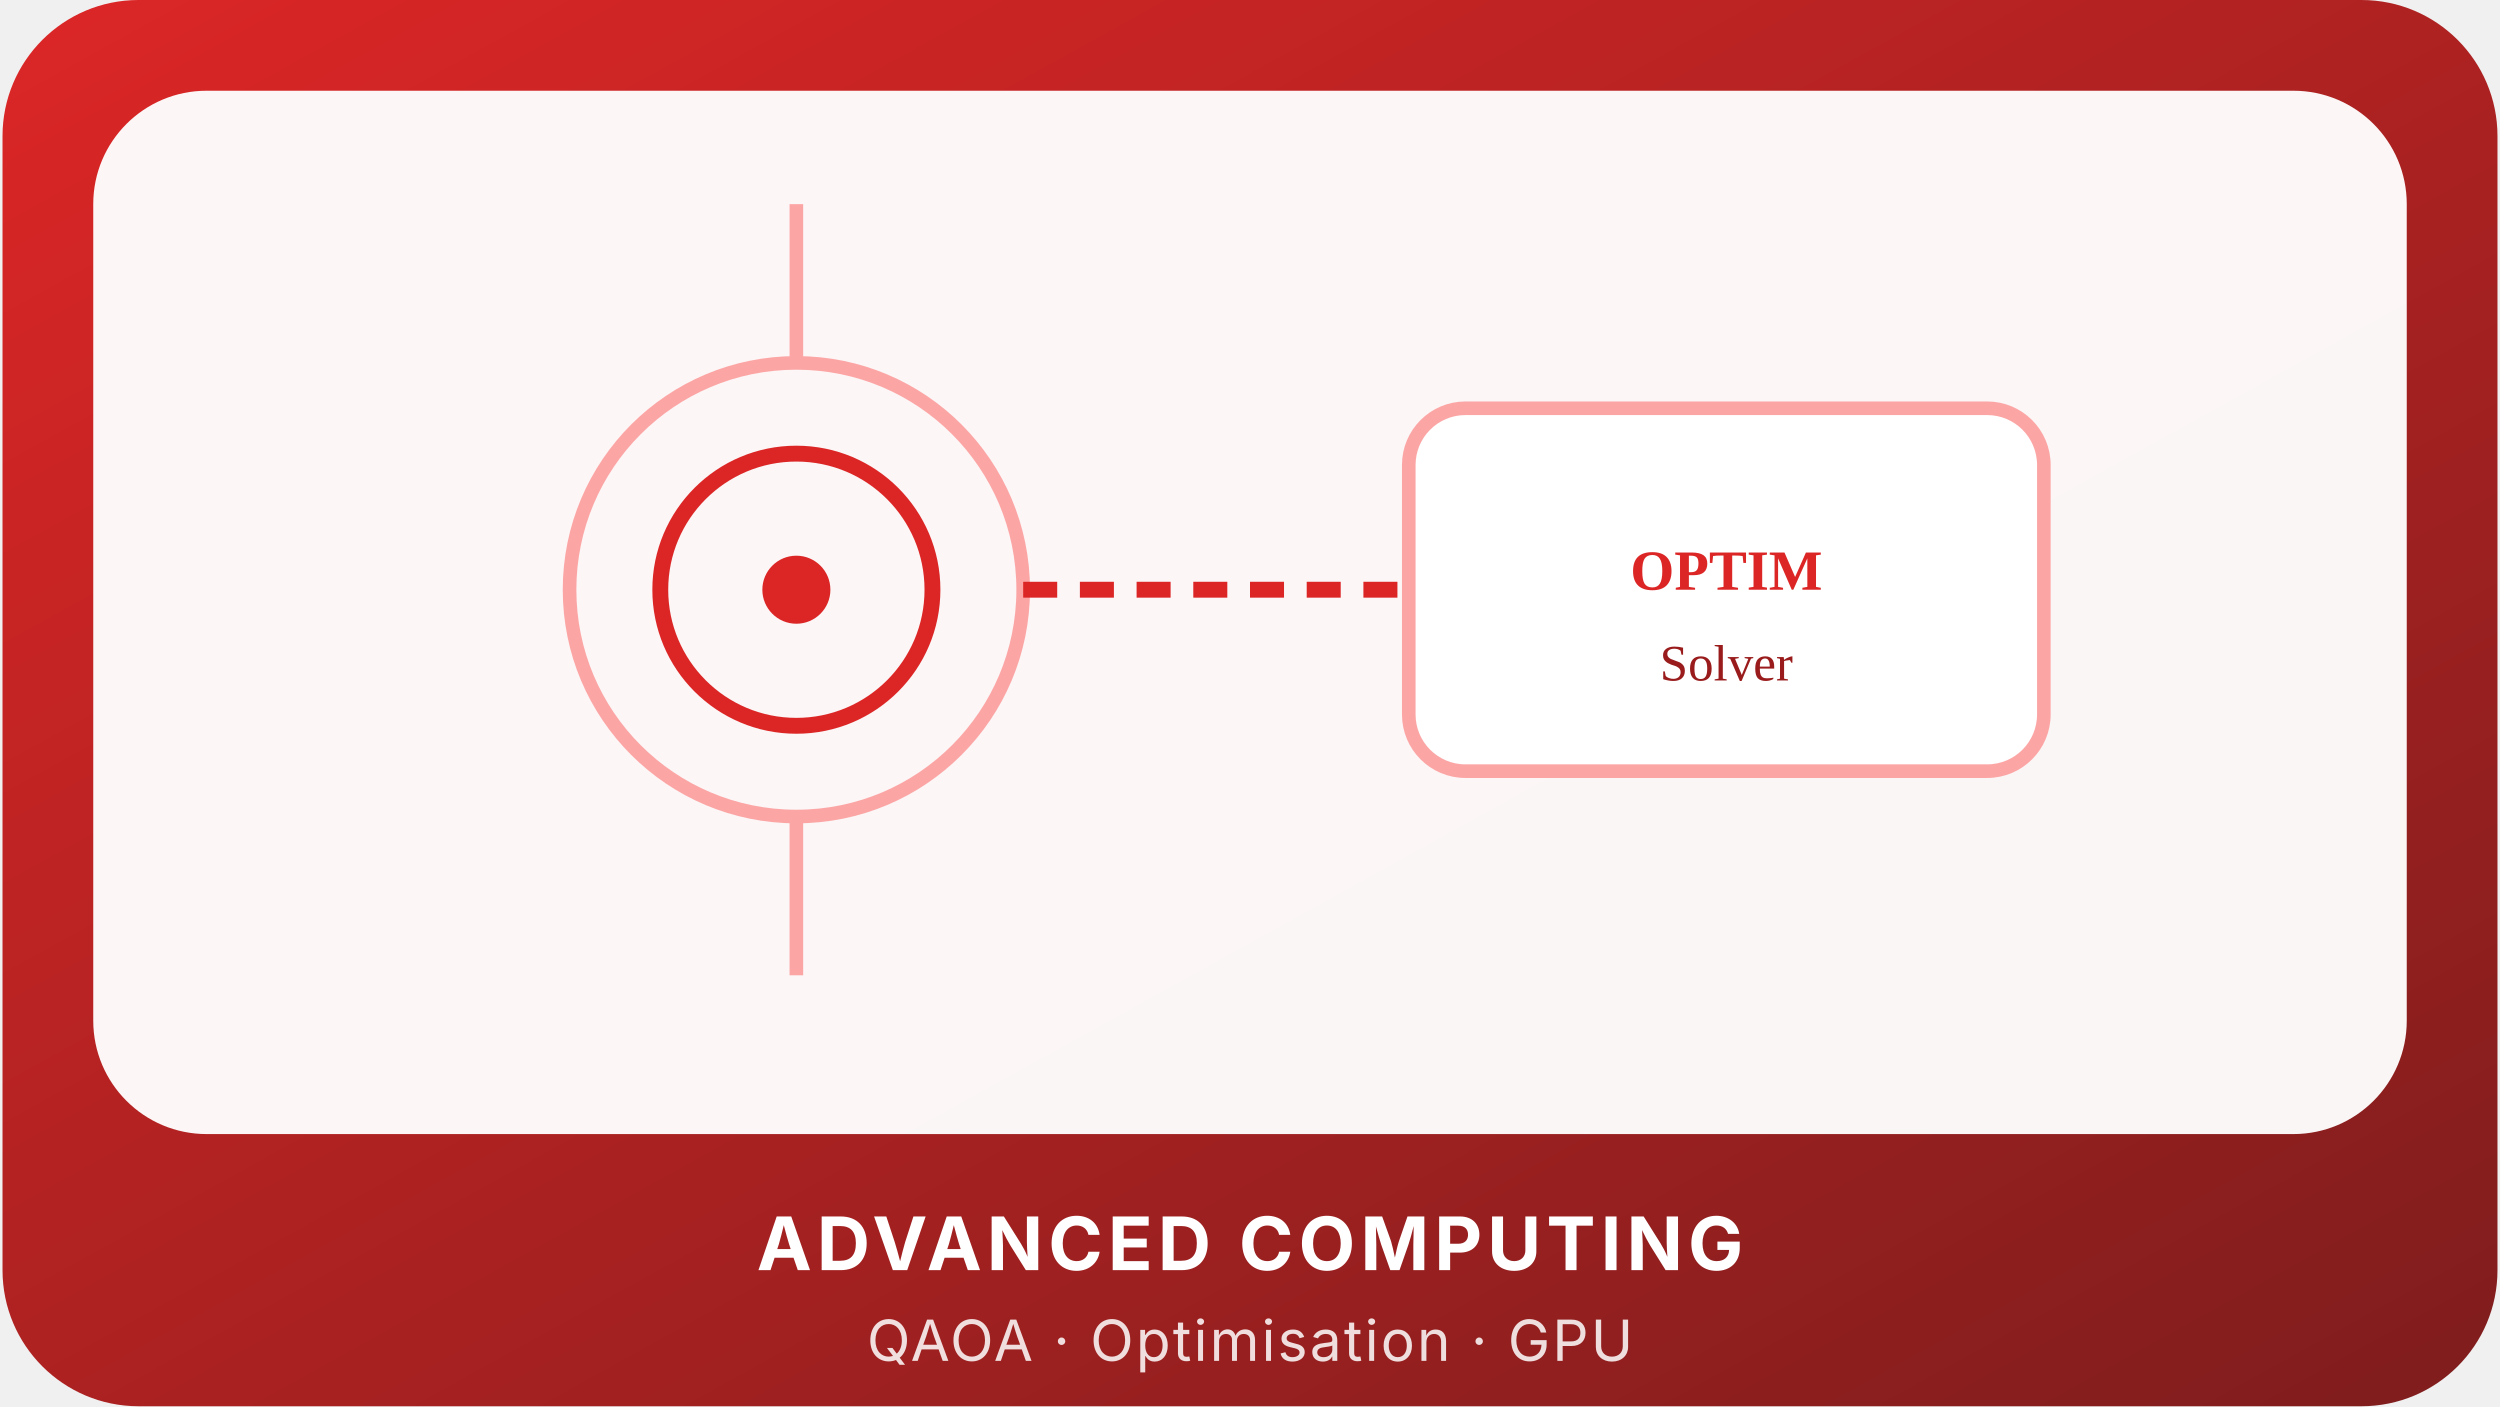
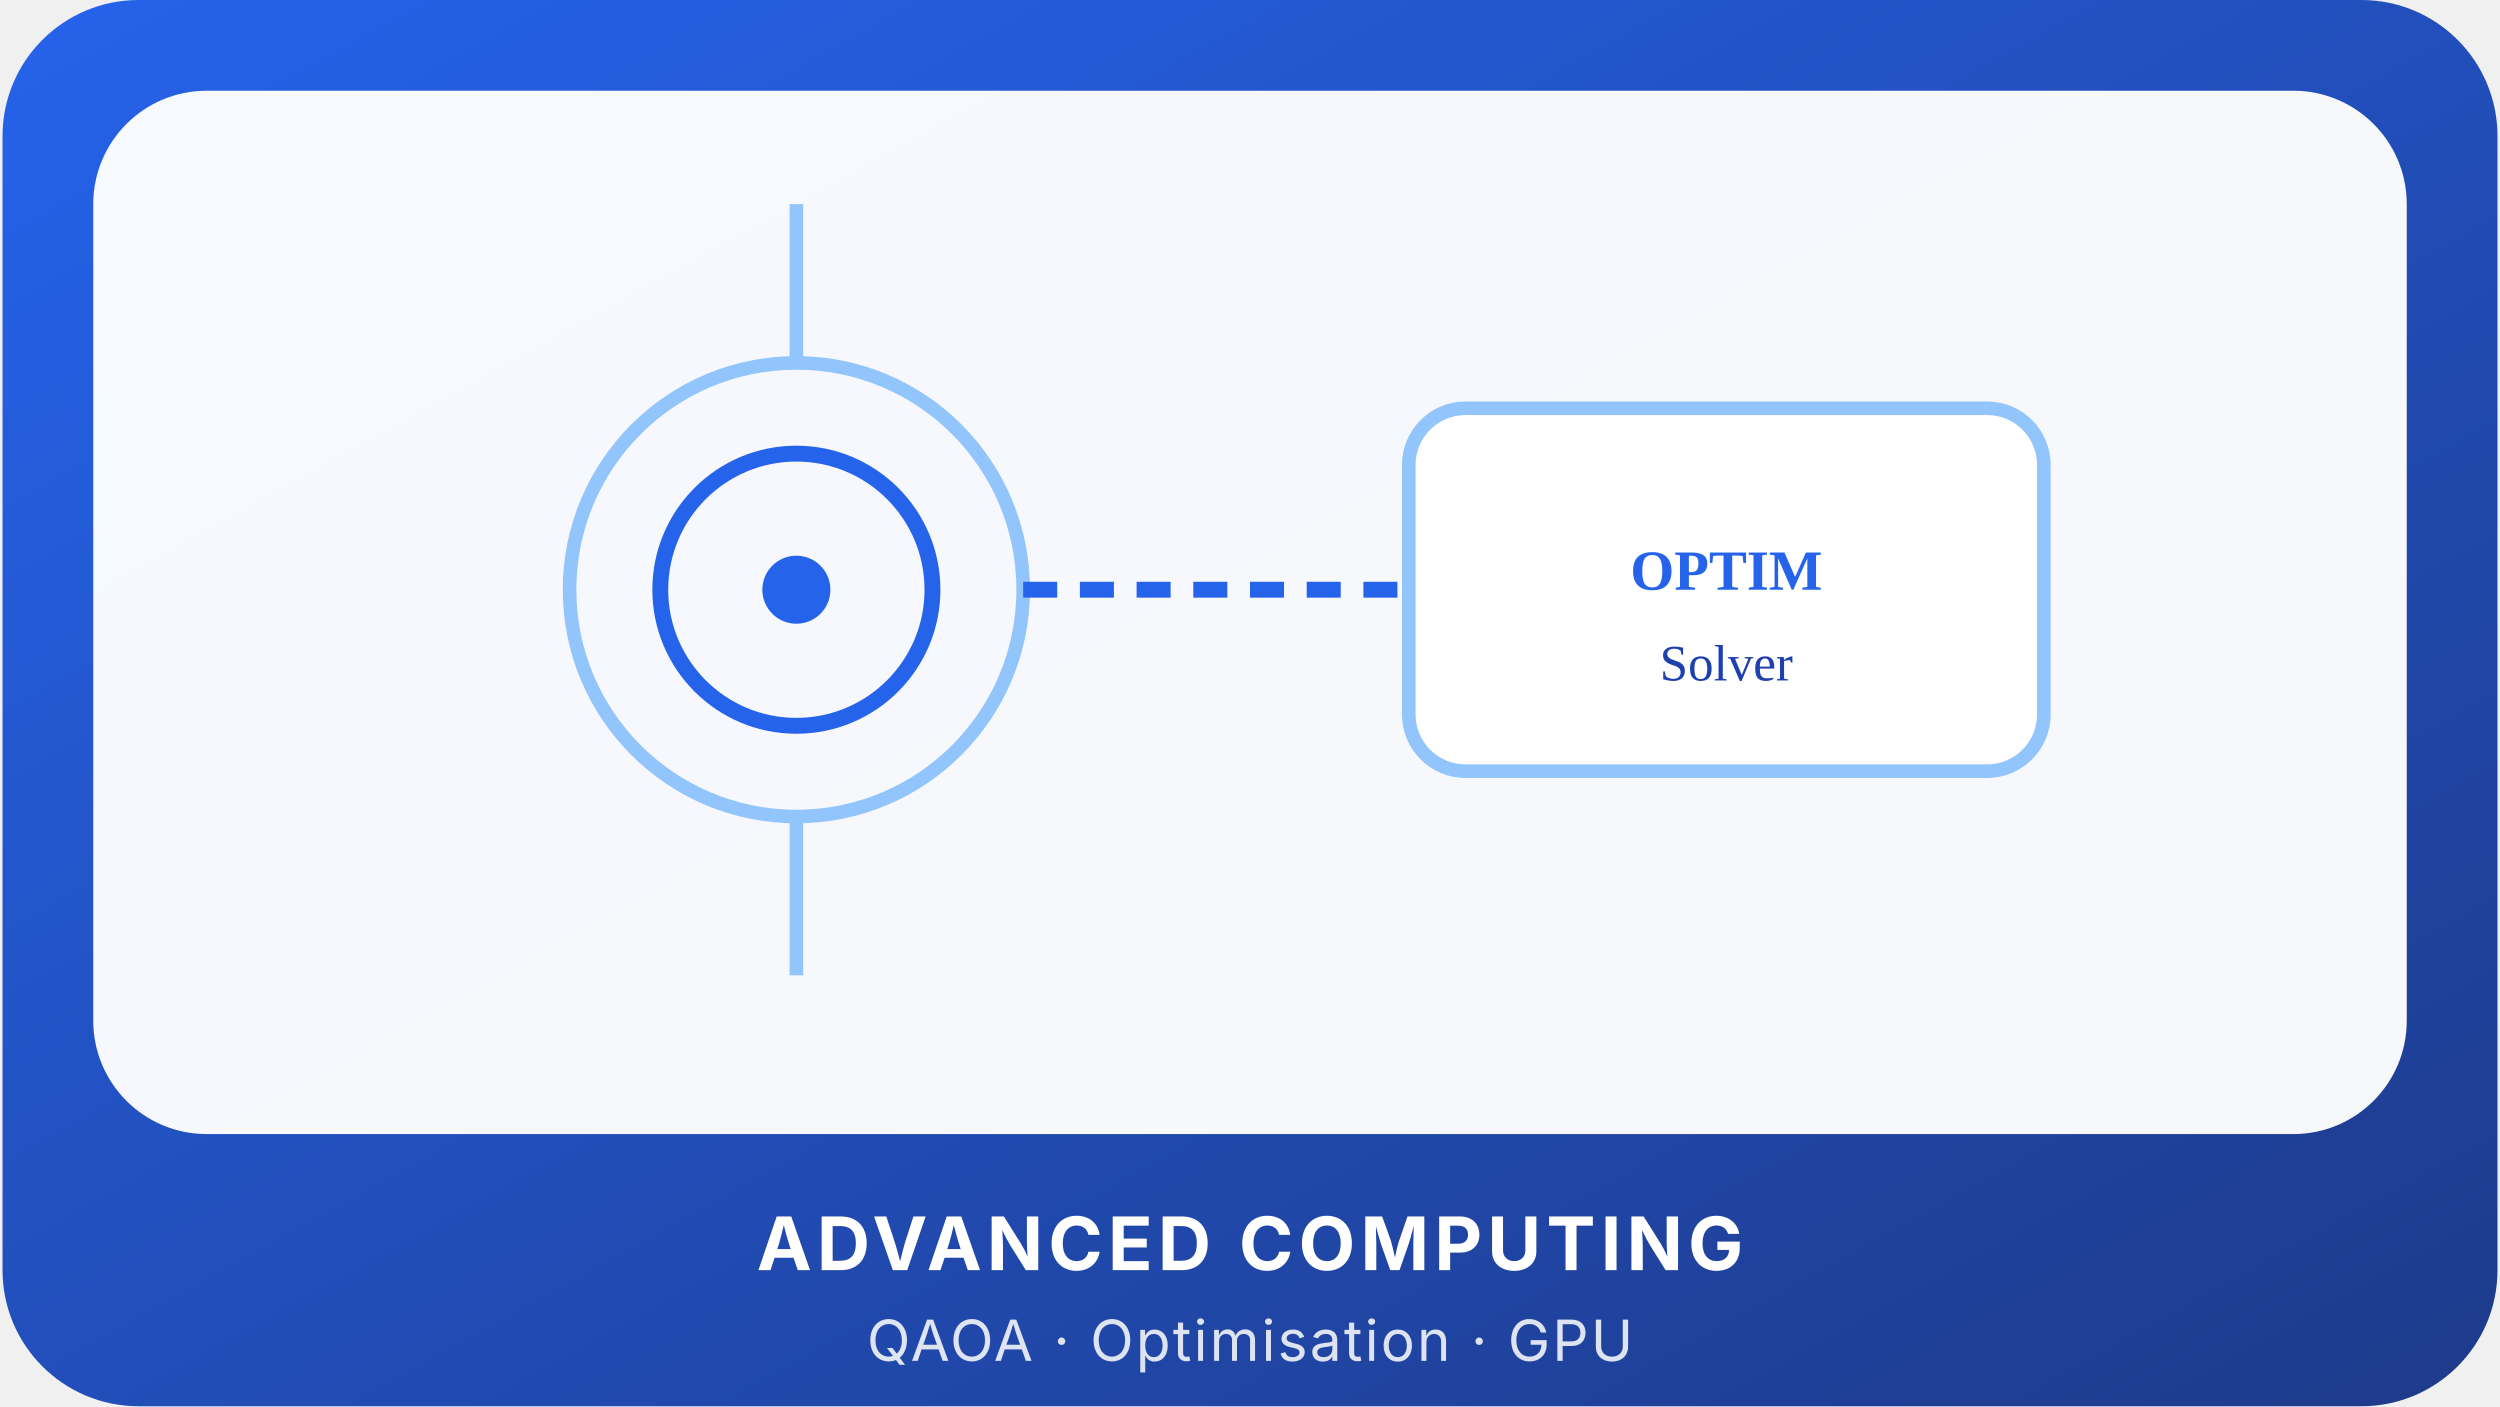
<svg xmlns="http://www.w3.org/2000/svg" viewBox="0 0 220 124" width="1200" height="675" role="img">
  <defs>
    <linearGradient id="g" x1="0" y1="0" x2="1" y2="1">
-       <stop offset="0%" stop-color="#DC2626" />
-       <stop offset="100%" stop-color="#7F1D1D" />
+       <stop offset="0%" stop-color="#2563EB" />
+       <stop offset="100%" stop-color="#1E3A8A" />
    </linearGradient>
    <marker id="arrow" viewBox="0 0 6 6" refX="6" refY="3" markerWidth="6" markerHeight="6" orient="auto">
      <path d="M0 0 L6 3 L0 6 Z" fill="#0EA5E9" />
    </marker>
    <marker id="arrow2" viewBox="0 0 6 6" refX="6" refY="3" markerWidth="6" markerHeight="6" orient="auto">
      <path d="M0 0 L6 3 L0 6 Z" fill="#059669" />
    </marker>
  </defs>
  <rect width="220" height="124" rx="12" fill="url(#g)" />
  <rect x="8" y="8" width="204" height="92" rx="10" fill="white" opacity="0.96" />
-   <circle cx="70" cy="52" r="20" fill="none" stroke="#FCA5A5" stroke-width="1.2" />
-   <circle cx="70" cy="52" r="12" fill="none" stroke="#DC2626" stroke-width="1.4" />
-   <circle cx="70" cy="52" r="3" fill="#DC2626" />
-   <path d="M70 32 L70 18 M70 86 L70 72" stroke="#FCA5A5" stroke-width="1.2" />
-   <rect x="124" y="36" width="56" height="32" rx="5" fill="white" stroke="#FCA5A5" stroke-width="1.2" />
-   <text x="152" y="52" text-anchor="middle" font-size="5" font-weight="700" fill="#DC2626">OPTIM</text>
-   <text x="152" y="60" text-anchor="middle" font-size="4.5" fill="#991B1B">Solver</text>
-   <path d="M90 52 L124 52" stroke="#DC2626" stroke-width="1.4" stroke-dasharray="3 2" />
+   <circle cx="70" cy="52" r="20" fill="none" stroke="#93C5FD" stroke-width="1.2" />
+   <circle cx="70" cy="52" r="12" fill="none" stroke="#2563EB" stroke-width="1.4" />
+   <circle cx="70" cy="52" r="3" fill="#2563EB" />
+   <path d="M70 32 L70 18 M70 86 L70 72" stroke="#93C5FD" stroke-width="1.2" />
+   <rect x="124" y="36" width="56" height="32" rx="5" fill="white" stroke="#93C5FD" stroke-width="1.2" />
+   <text x="152" y="52" text-anchor="middle" font-size="5" font-weight="700" fill="#2563EB">OPTIM</text>
+   <text x="152" y="60" text-anchor="middle" font-size="4.5" fill="#1E40AF">Solver</text>
+   <path d="M90 52 L124 52" stroke="#2563EB" stroke-width="1.4" stroke-dasharray="3 2" />
  <text x="110" y="112" text-anchor="middle" font-family="Inter,system-ui,sans-serif" font-size="6.5" font-weight="700" letter-spacing="0.07em" fill="white">ADVANCED COMPUTING</text>
  <text x="110" y="120" text-anchor="middle" font-family="Inter,system-ui,sans-serif" font-size="5" fill="rgba(255,255,255,0.85)" letter-spacing="0.04em">QAOA · Optimisation · GPU</text>
</svg>
